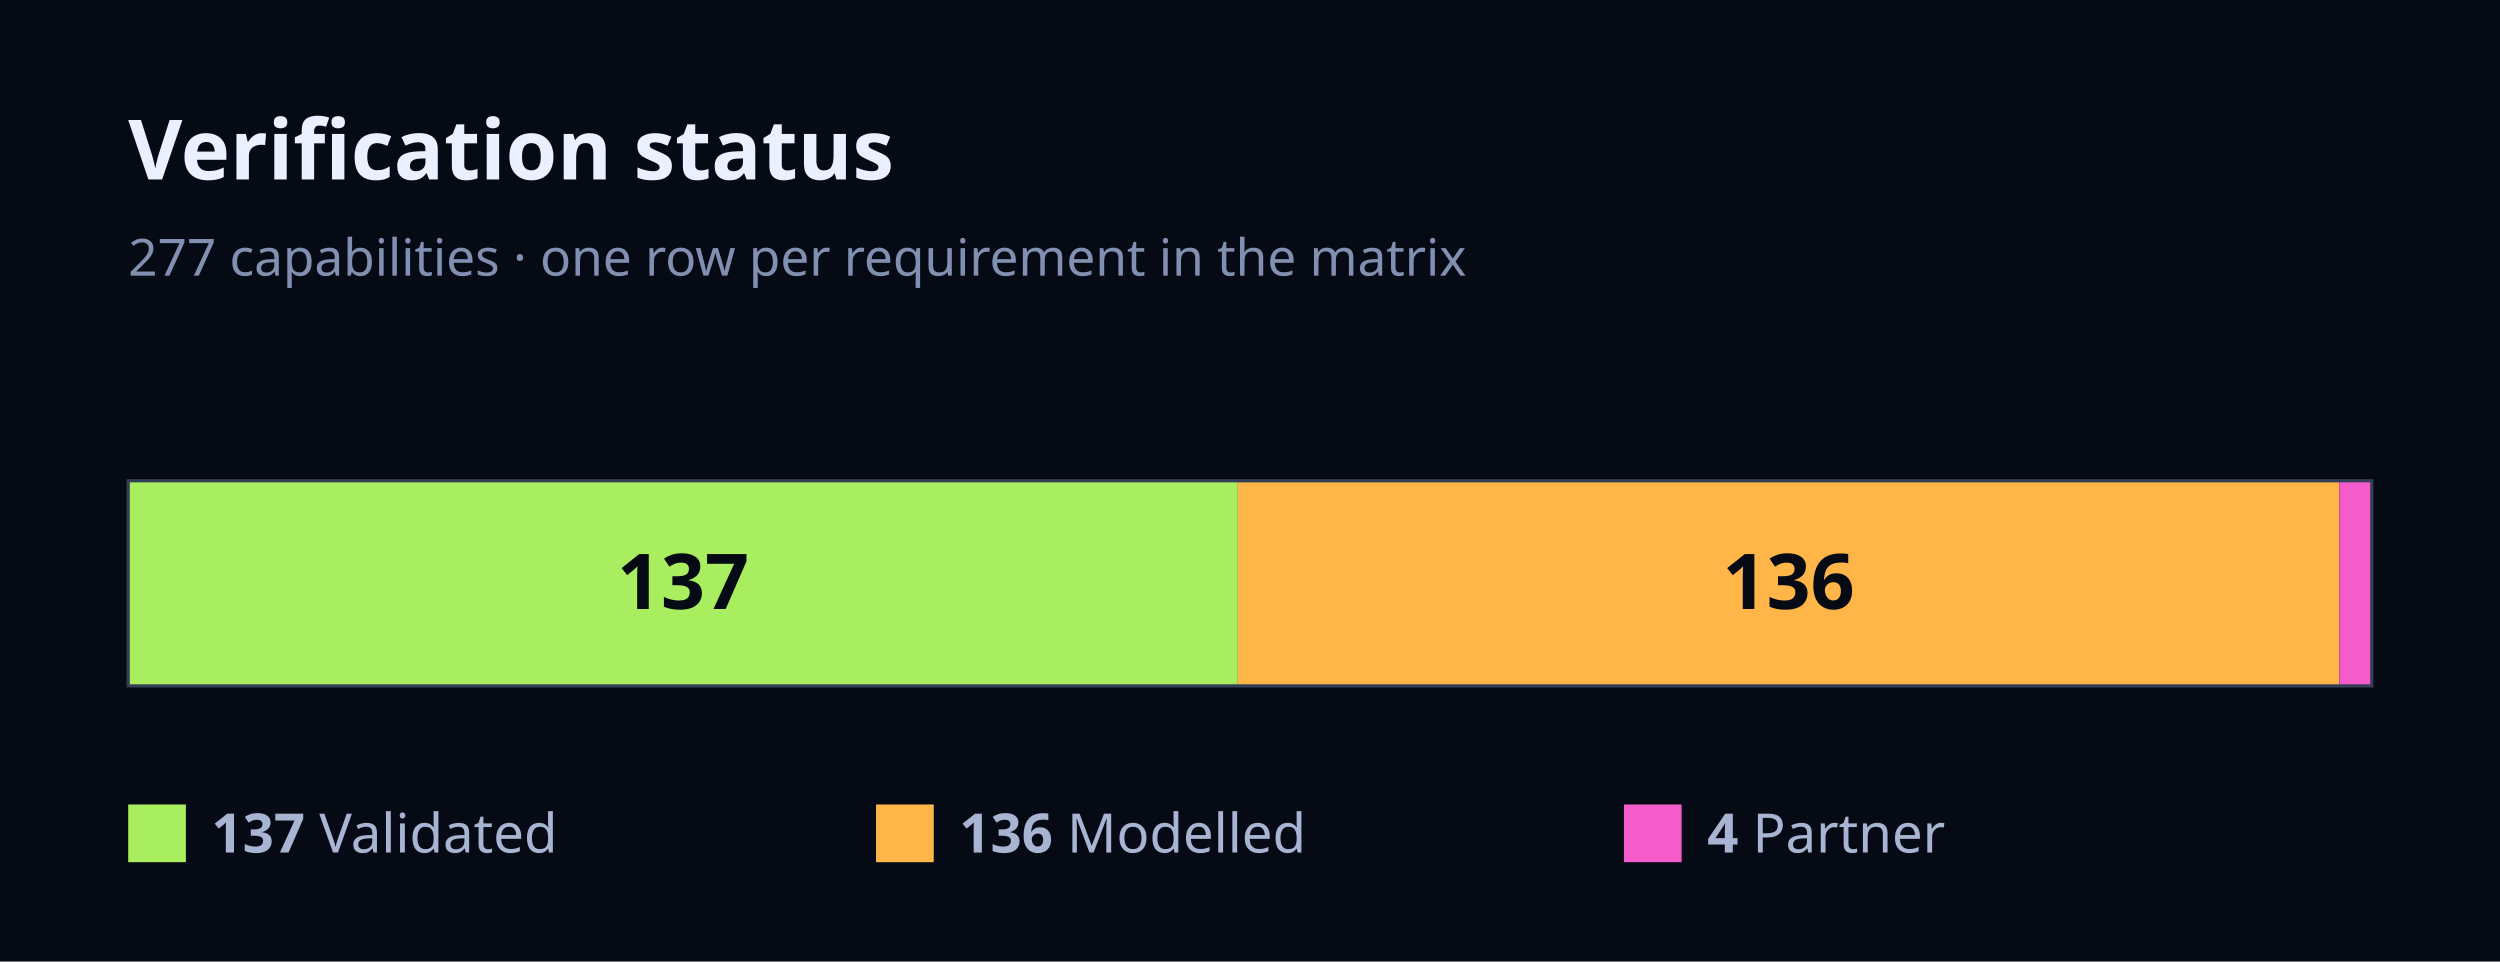
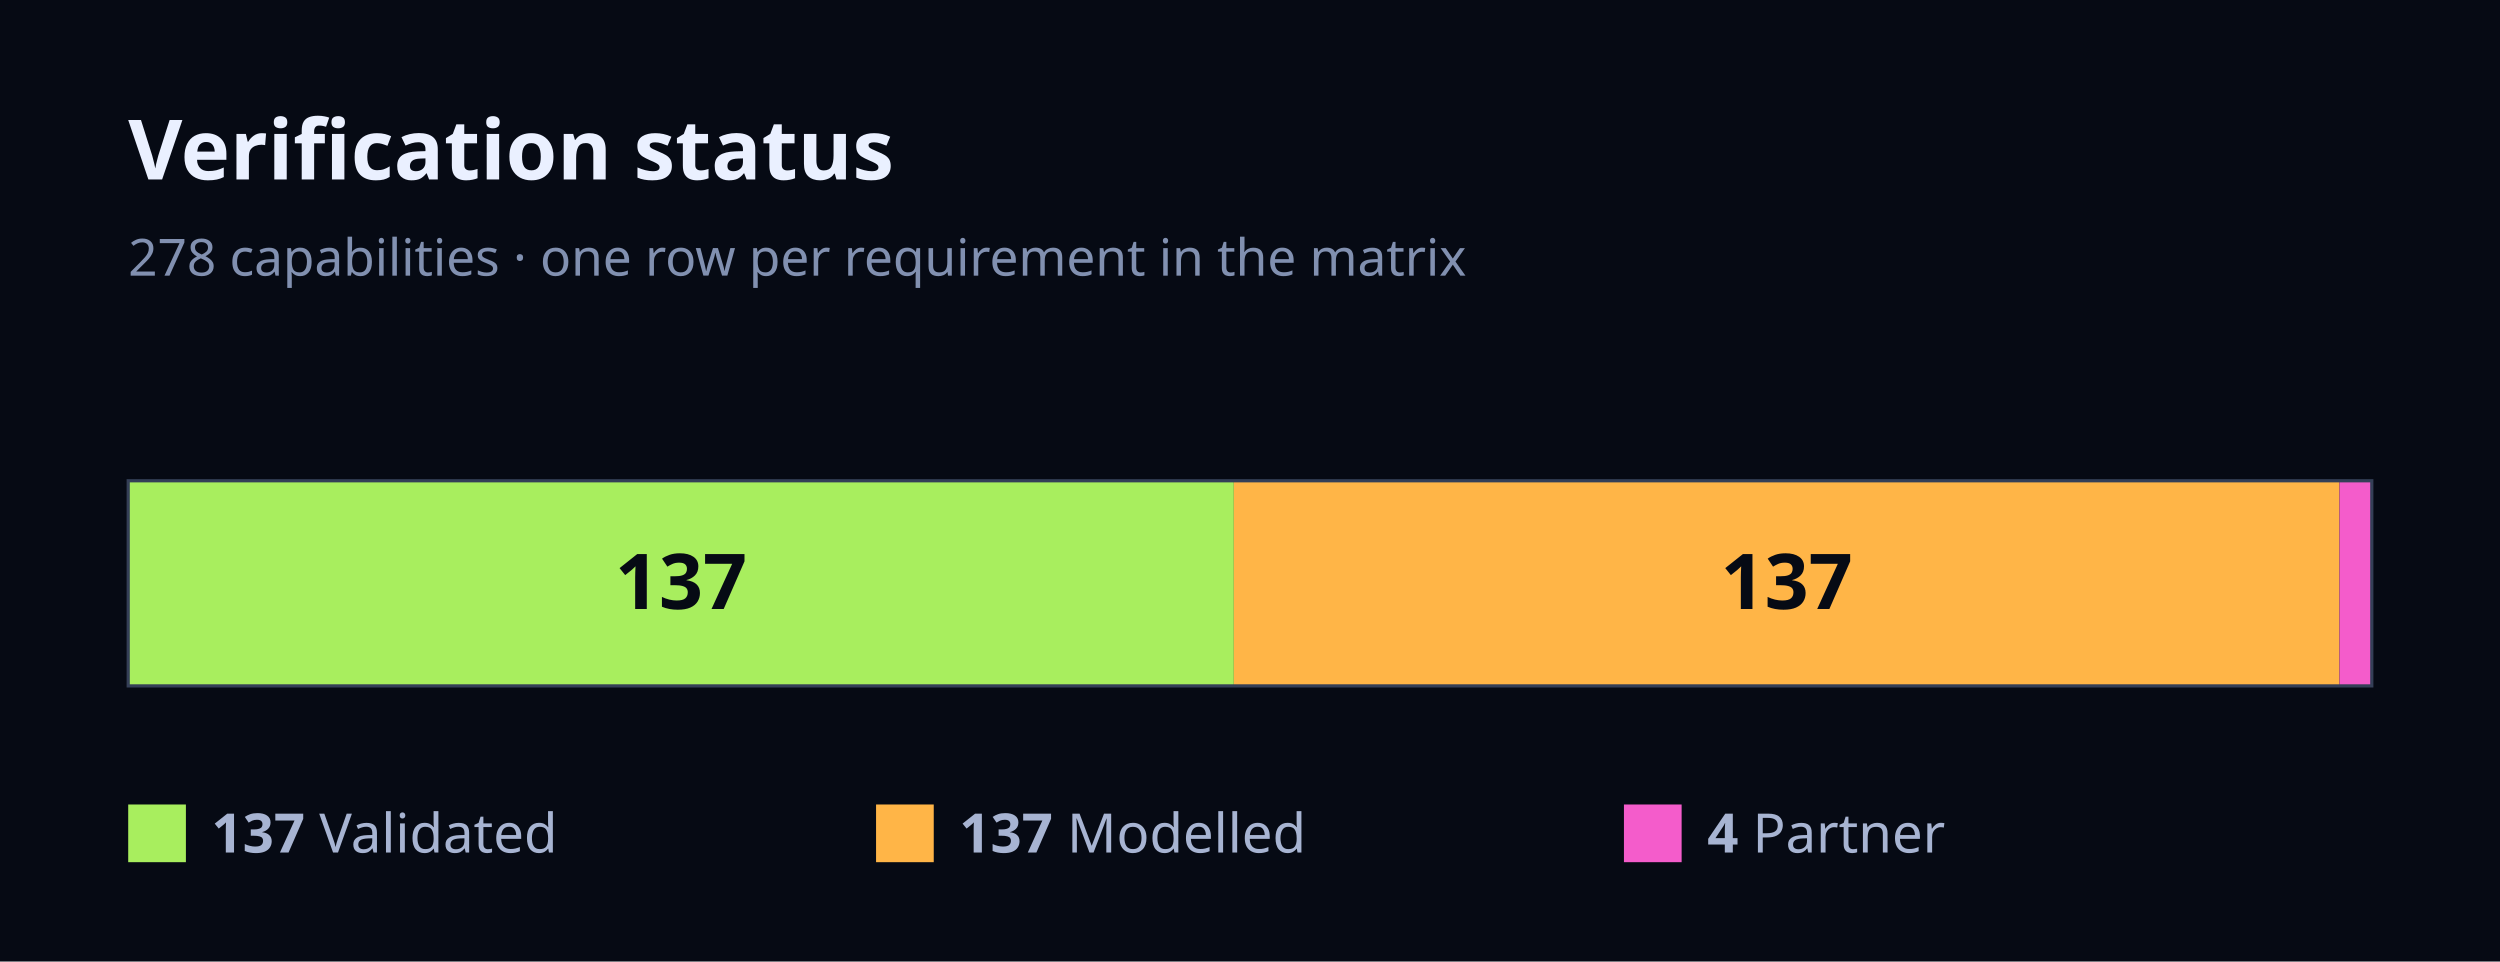
<svg xmlns="http://www.w3.org/2000/svg" width="780" height="300" viewBox="0 0 780 300" font-family="Geist, ui-sans-serif, system-ui, sans-serif">
  <rect x="0" y="0" width="780" height="300" fill="#060A14" />
  <text x="40" y="56" font-size="26" font-weight="700" fill="#EAF0FF">Verification status</text>
-   <text x="40" y="86" font-size="16" fill="#8190B0">277 capabilities · one row per requirement in the matrix</text>
-   <rect x="40" y="150" width="346.21" height="64" fill="#A8EE5E" />
-   <text x="213.1" y="190" font-size="24" font-weight="700" fill="#060A14" text-anchor="middle">137</text>
-   <rect x="386.21" y="150" width="343.68" height="64" fill="#FFB547" />
-   <text x="558.05" y="190" font-size="24" font-weight="700" fill="#060A14" text-anchor="middle">136</text>
-   <rect x="729.89" y="150" width="10.11" height="64" fill="#F45CCB" />
+   <text x="40" y="86" font-size="16" fill="#8190B0">278 capabilities · one row per requirement in the matrix</text>
+   <rect x="40" y="150" width="344.96" height="64" fill="#A8EE5E" />
+   <text x="212.48" y="190" font-size="24" font-weight="700" fill="#060A14" text-anchor="middle">137</text>
+   <rect x="384.96" y="150" width="344.96" height="64" fill="#FFB547" />
+   <text x="557.45" y="190" font-size="24" font-weight="700" fill="#060A14" text-anchor="middle">137</text>
+   <rect x="729.93" y="150" width="10.07" height="64" fill="#F45CCB" />
  <rect x="40" y="150" width="700" height="64" fill="none" stroke="#343F57" stroke-width="1" />
  <rect x="40" y="251" width="18" height="18" fill="#A8EE5E" />
  <text x="66" y="266" font-size="17" fill="#A7B4D2">
    <tspan font-weight="700">137</tspan> Validated</text>
  <rect x="273.33" y="251" width="18" height="18" fill="#FFB547" />
  <text x="299.33" y="266" font-size="17" fill="#A7B4D2">
-     <tspan font-weight="700">136</tspan> Modelled</text>
+     <tspan font-weight="700">137</tspan> Modelled</text>
  <rect x="506.67" y="251" width="18" height="18" fill="#F45CCB" />
  <text x="532.67" y="266" font-size="17" fill="#A7B4D2">
    <tspan font-weight="700">4</tspan> Partner</text>
</svg>
